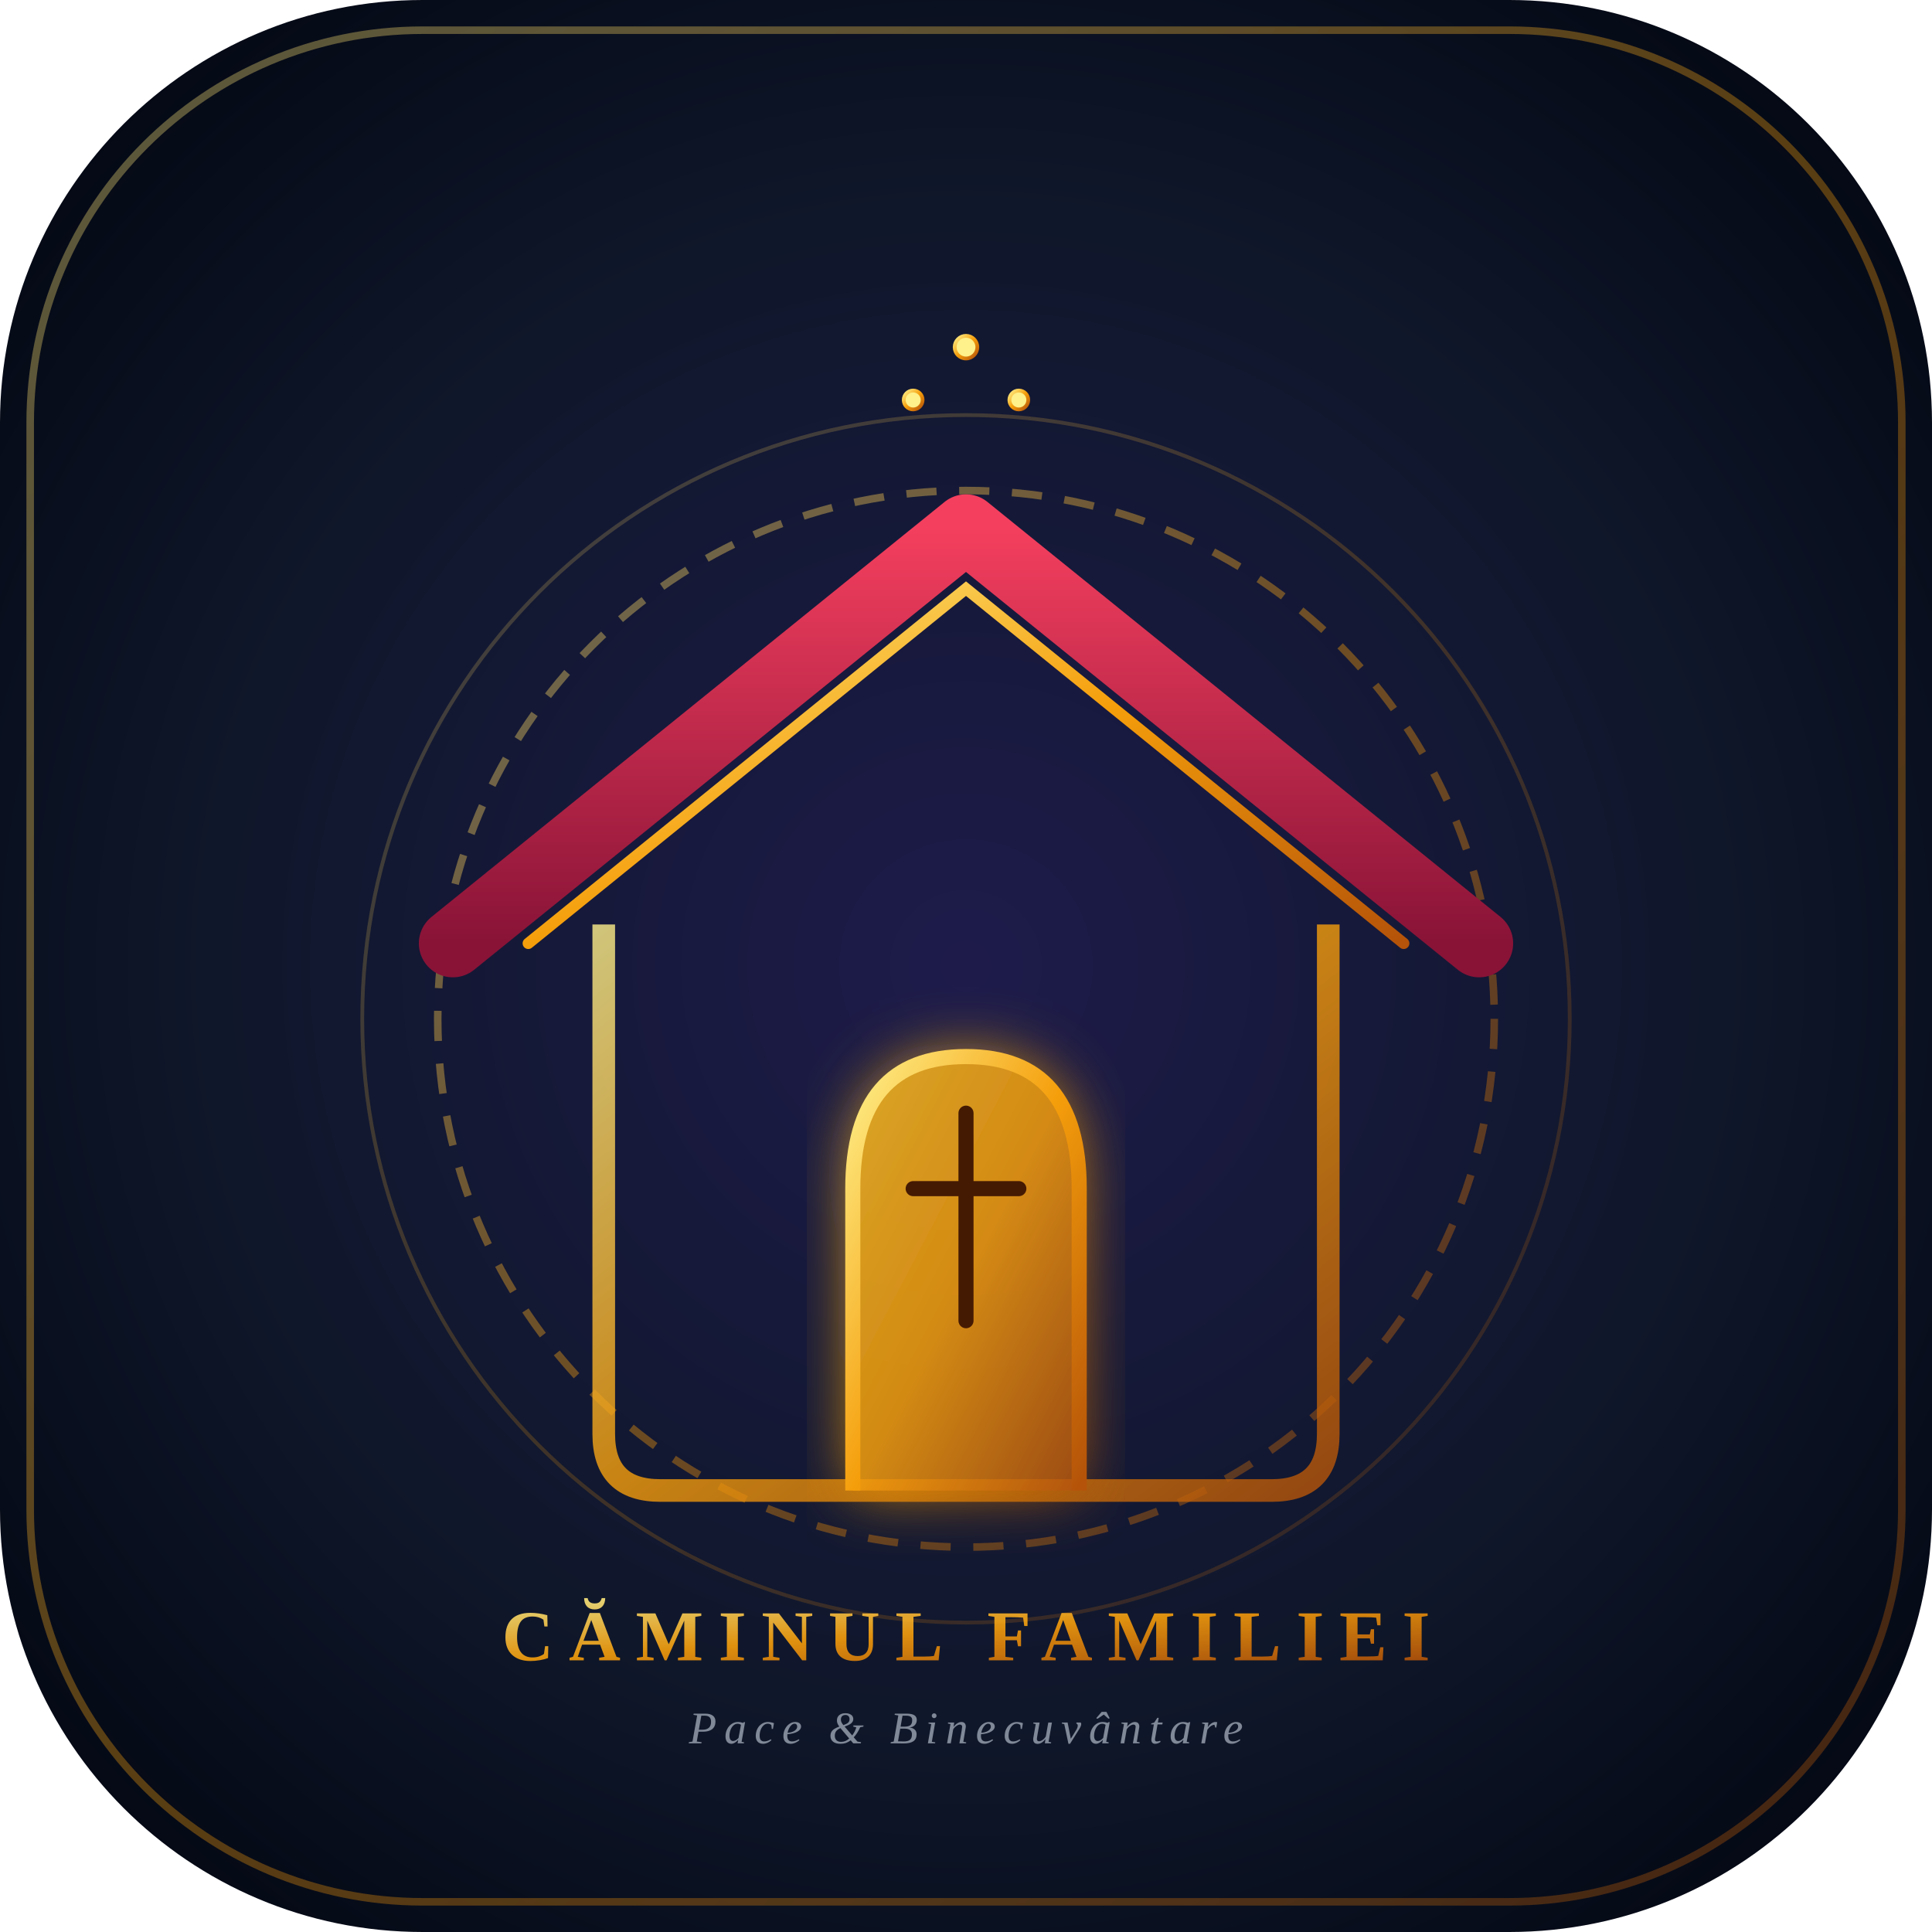
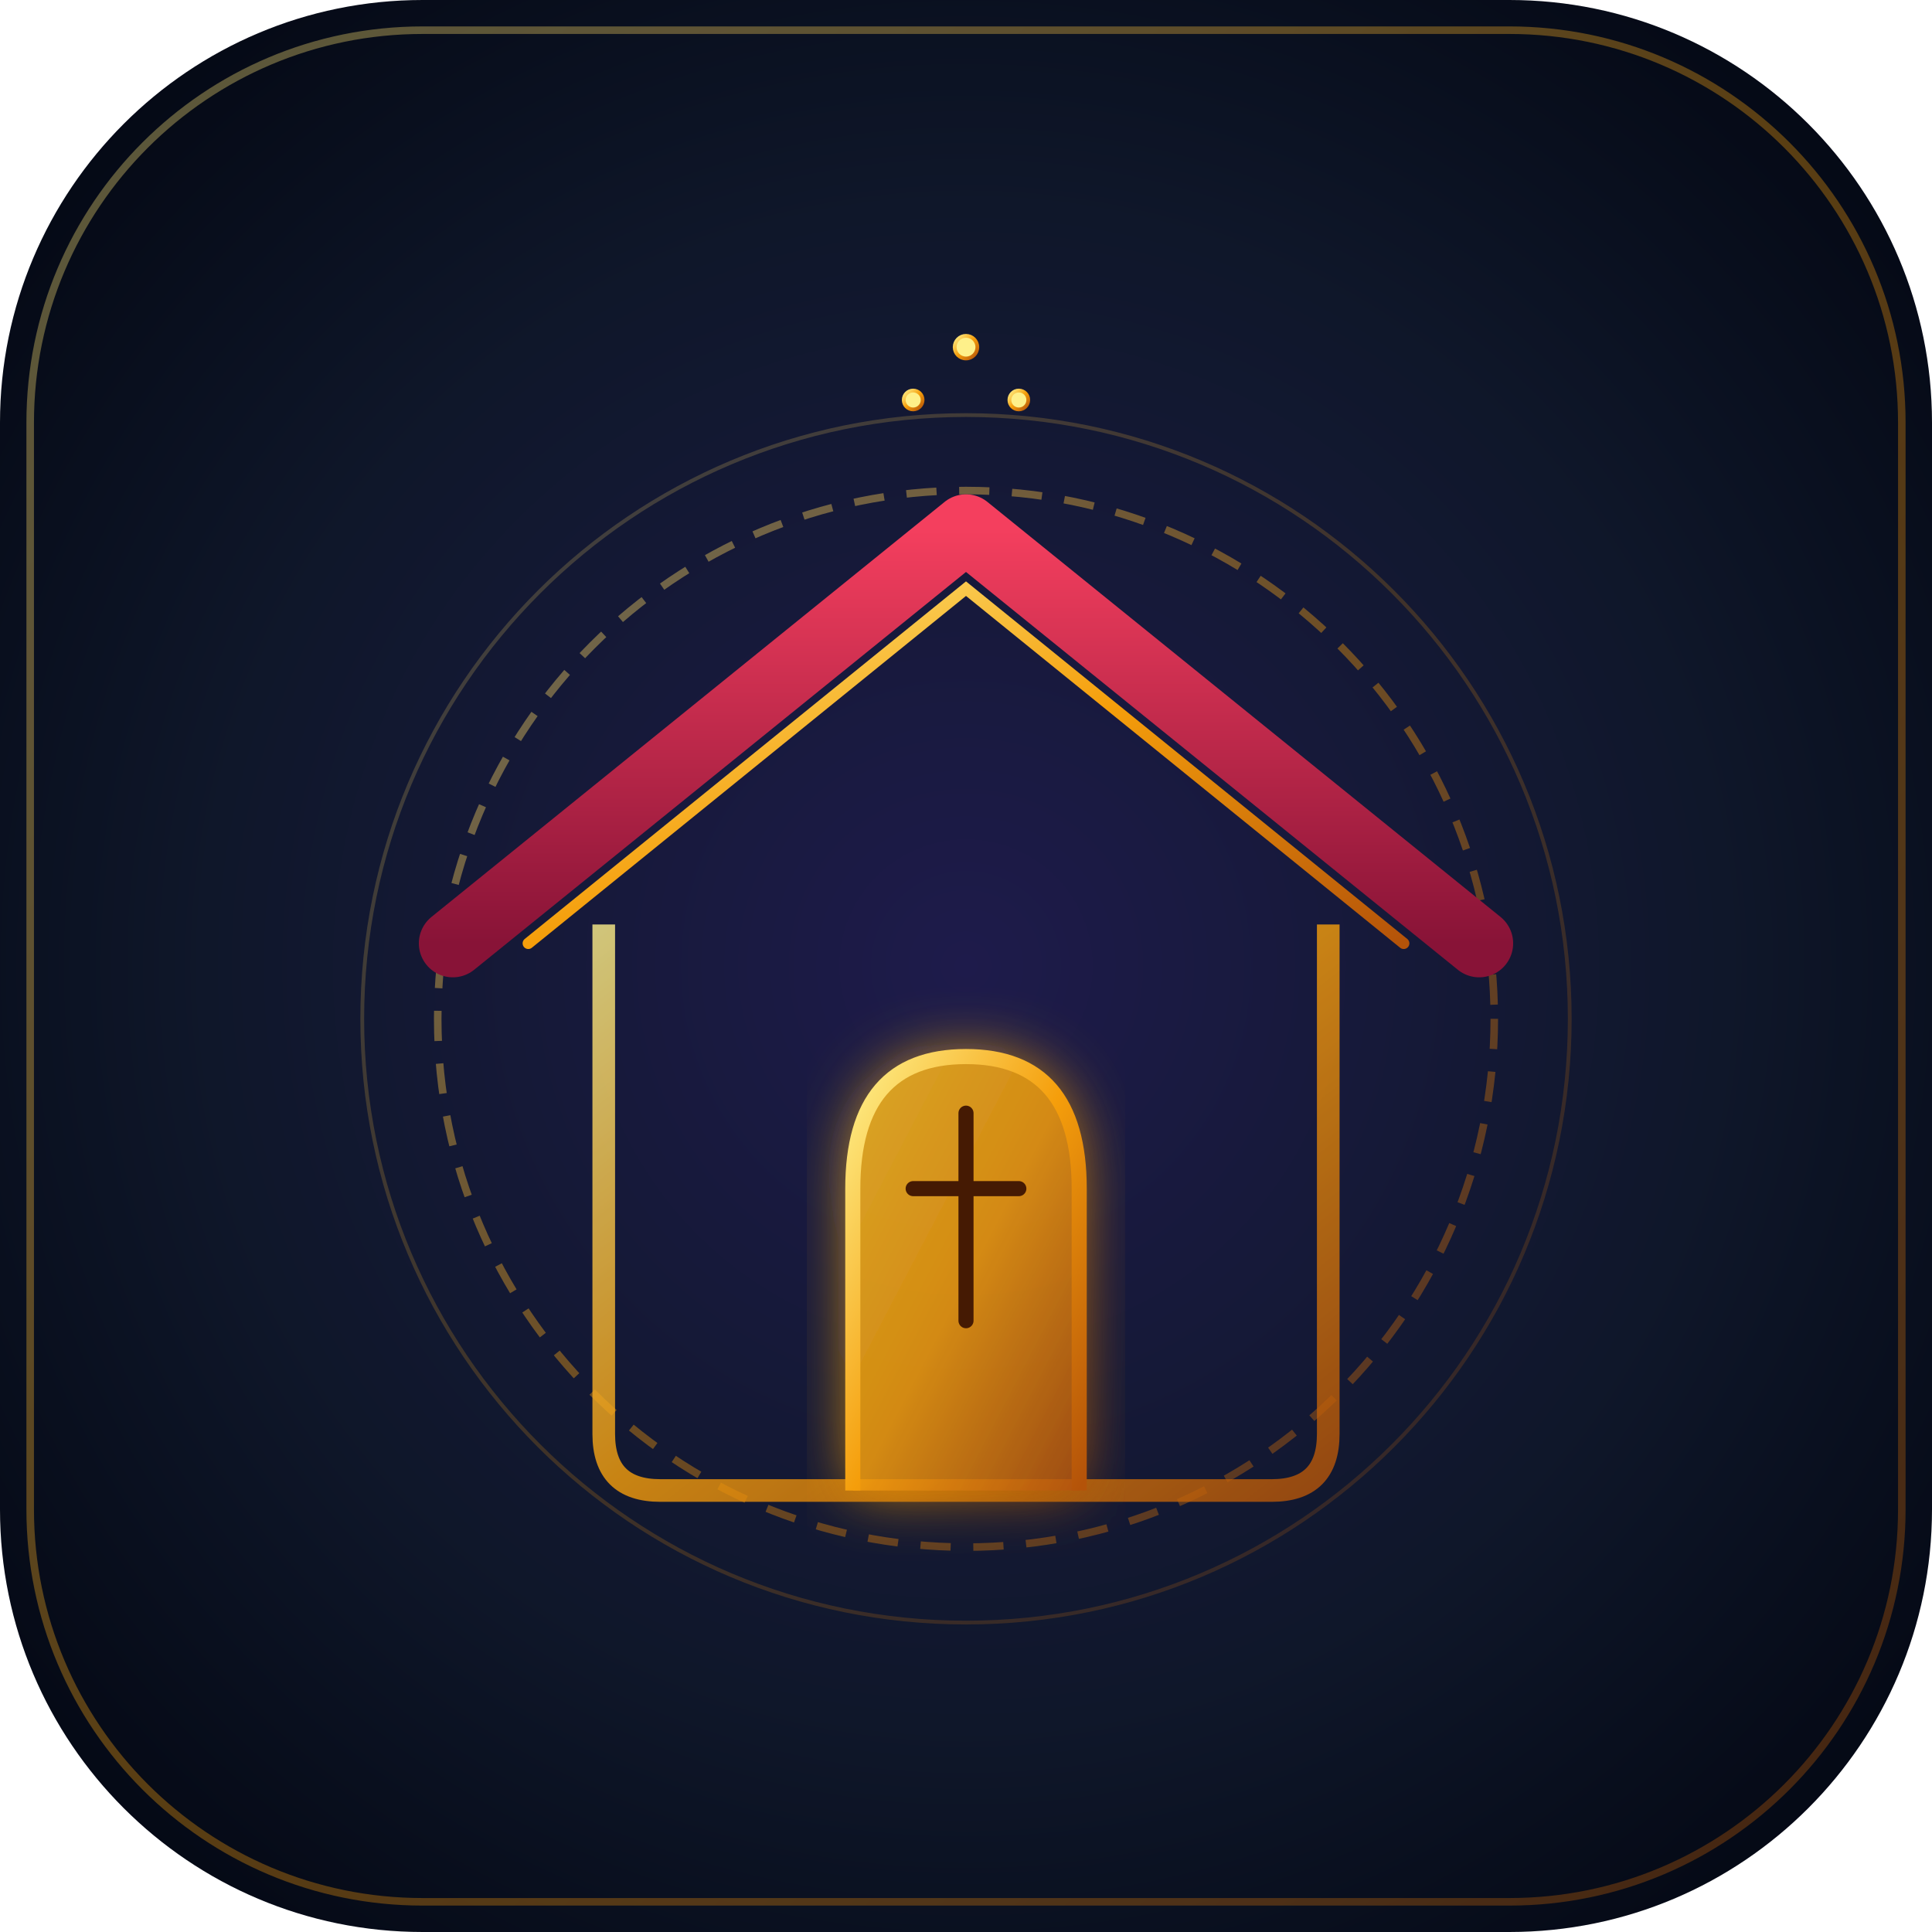
<svg xmlns="http://www.w3.org/2000/svg" viewBox="0 0 512 512" width="100%" height="100%">
  <defs>
    <radialGradient id="homeBg" cx="50%" cy="50%" r="65%">
      <stop offset="0%" stop-color="#1e1b4b" />
      <stop offset="60%" stop-color="#0f172a" />
      <stop offset="100%" stop-color="#030712" />
    </radialGradient>
    <linearGradient id="warmLight" x1="0%" y1="0%" x2="100%" y2="100%">
      <stop offset="0%" stop-color="#fbbf24" />
      <stop offset="50%" stop-color="#f59e0b" />
      <stop offset="100%" stop-color="#b45309" />
    </linearGradient>
    <linearGradient id="roofGrad" x1="0%" y1="0%" x2="0%" y2="100%">
      <stop offset="0%" stop-color="#f43f5e" />
      <stop offset="100%" stop-color="#881337" />
    </linearGradient>
    <linearGradient id="goldHome" x1="0%" y1="0%" x2="100%" y2="100%">
      <stop offset="0%" stop-color="#fef08a" />
      <stop offset="50%" stop-color="#f59e0b" />
      <stop offset="100%" stop-color="#b45309" />
    </linearGradient>
    <filter id="glowHome" x="-20%" y="-20%" width="140%" height="140%">
      <feGaussianBlur stdDeviation="8" result="blur" />
      <feComposite in="SourceGraphic" in2="blur" operator="over" />
    </filter>
  </defs>
  <rect width="512" height="512" rx="112" fill="url(#homeBg)" />
  <rect width="496" height="496" x="8" y="8" rx="104" fill="none" stroke="url(#goldHome)" stroke-width="2" opacity="0.35" />
  <circle cx="256" cy="270" r="140" fill="none" stroke="url(#goldHome)" stroke-width="2" stroke-dasharray="8,6" opacity="0.4" />
  <circle cx="256" cy="270" r="160" fill="none" stroke="url(#goldHome)" stroke-width="1" opacity="0.2" />
  <path d="M 120 250 L 256 140 L 392 250" fill="none" stroke="url(#roofGrad)" stroke-width="18" stroke-linecap="round" stroke-linejoin="round" />
  <path d="M 140 250 L 256 156 L 372 250" fill="none" stroke="url(#goldHome)" stroke-width="3" stroke-linecap="round" />
  <path d="M 160 245 L 160 380 Q 160 395 175 395 L 337 395 Q 352 395 352 380 L 352 245" fill="none" stroke="url(#goldHome)" stroke-width="6" opacity="0.8" />
  <g transform="translate(256, 120)" stroke="url(#goldHome)" stroke-linecap="round">
    <line x1="0" y1="-26" x2="0" y2="10" stroke-width="7" />
    <line x1="-12" y1="-14" x2="12" y2="-14" stroke-width="6" />
    <circle cx="0" cy="-28" r="3" fill="#fef08a" />
    <circle cx="-14" cy="-14" r="2.5" fill="#fef08a" />
    <circle cx="14" cy="-14" r="2.5" fill="#fef08a" />
  </g>
  <path d="M 226 395 L 226 315 Q 226 280 256 280 Q 286 280 286 315 L 286 395 Z" fill="url(#warmLight)" opacity="0.85" filter="url(#glowHome)" />
  <path d="M 226 395 L 226 315 Q 226 280 256 280 Q 286 280 286 315 L 286 395" fill="none" stroke="url(#goldHome)" stroke-width="4" />
  <line x1="256" y1="295" x2="256" y2="350" stroke="#451a03" stroke-width="4" stroke-linecap="round" />
  <line x1="242" y1="315" x2="270" y2="315" stroke="#451a03" stroke-width="4" stroke-linecap="round" />
-   <text x="256" y="440" font-family="'Times New Roman', serif" font-size="19" font-weight="bold" fill="url(#goldHome)" text-anchor="middle" letter-spacing="4" opacity="0.9">CĂMINUL FAMILIEI</text>
-   <text x="256" y="462" font-family="'Times New Roman', serif" font-size="12" font-style="italic" fill="#cbd5e1" text-anchor="middle" letter-spacing="2" opacity="0.6">Pace &amp; Binecuvântare</text>
</svg>
